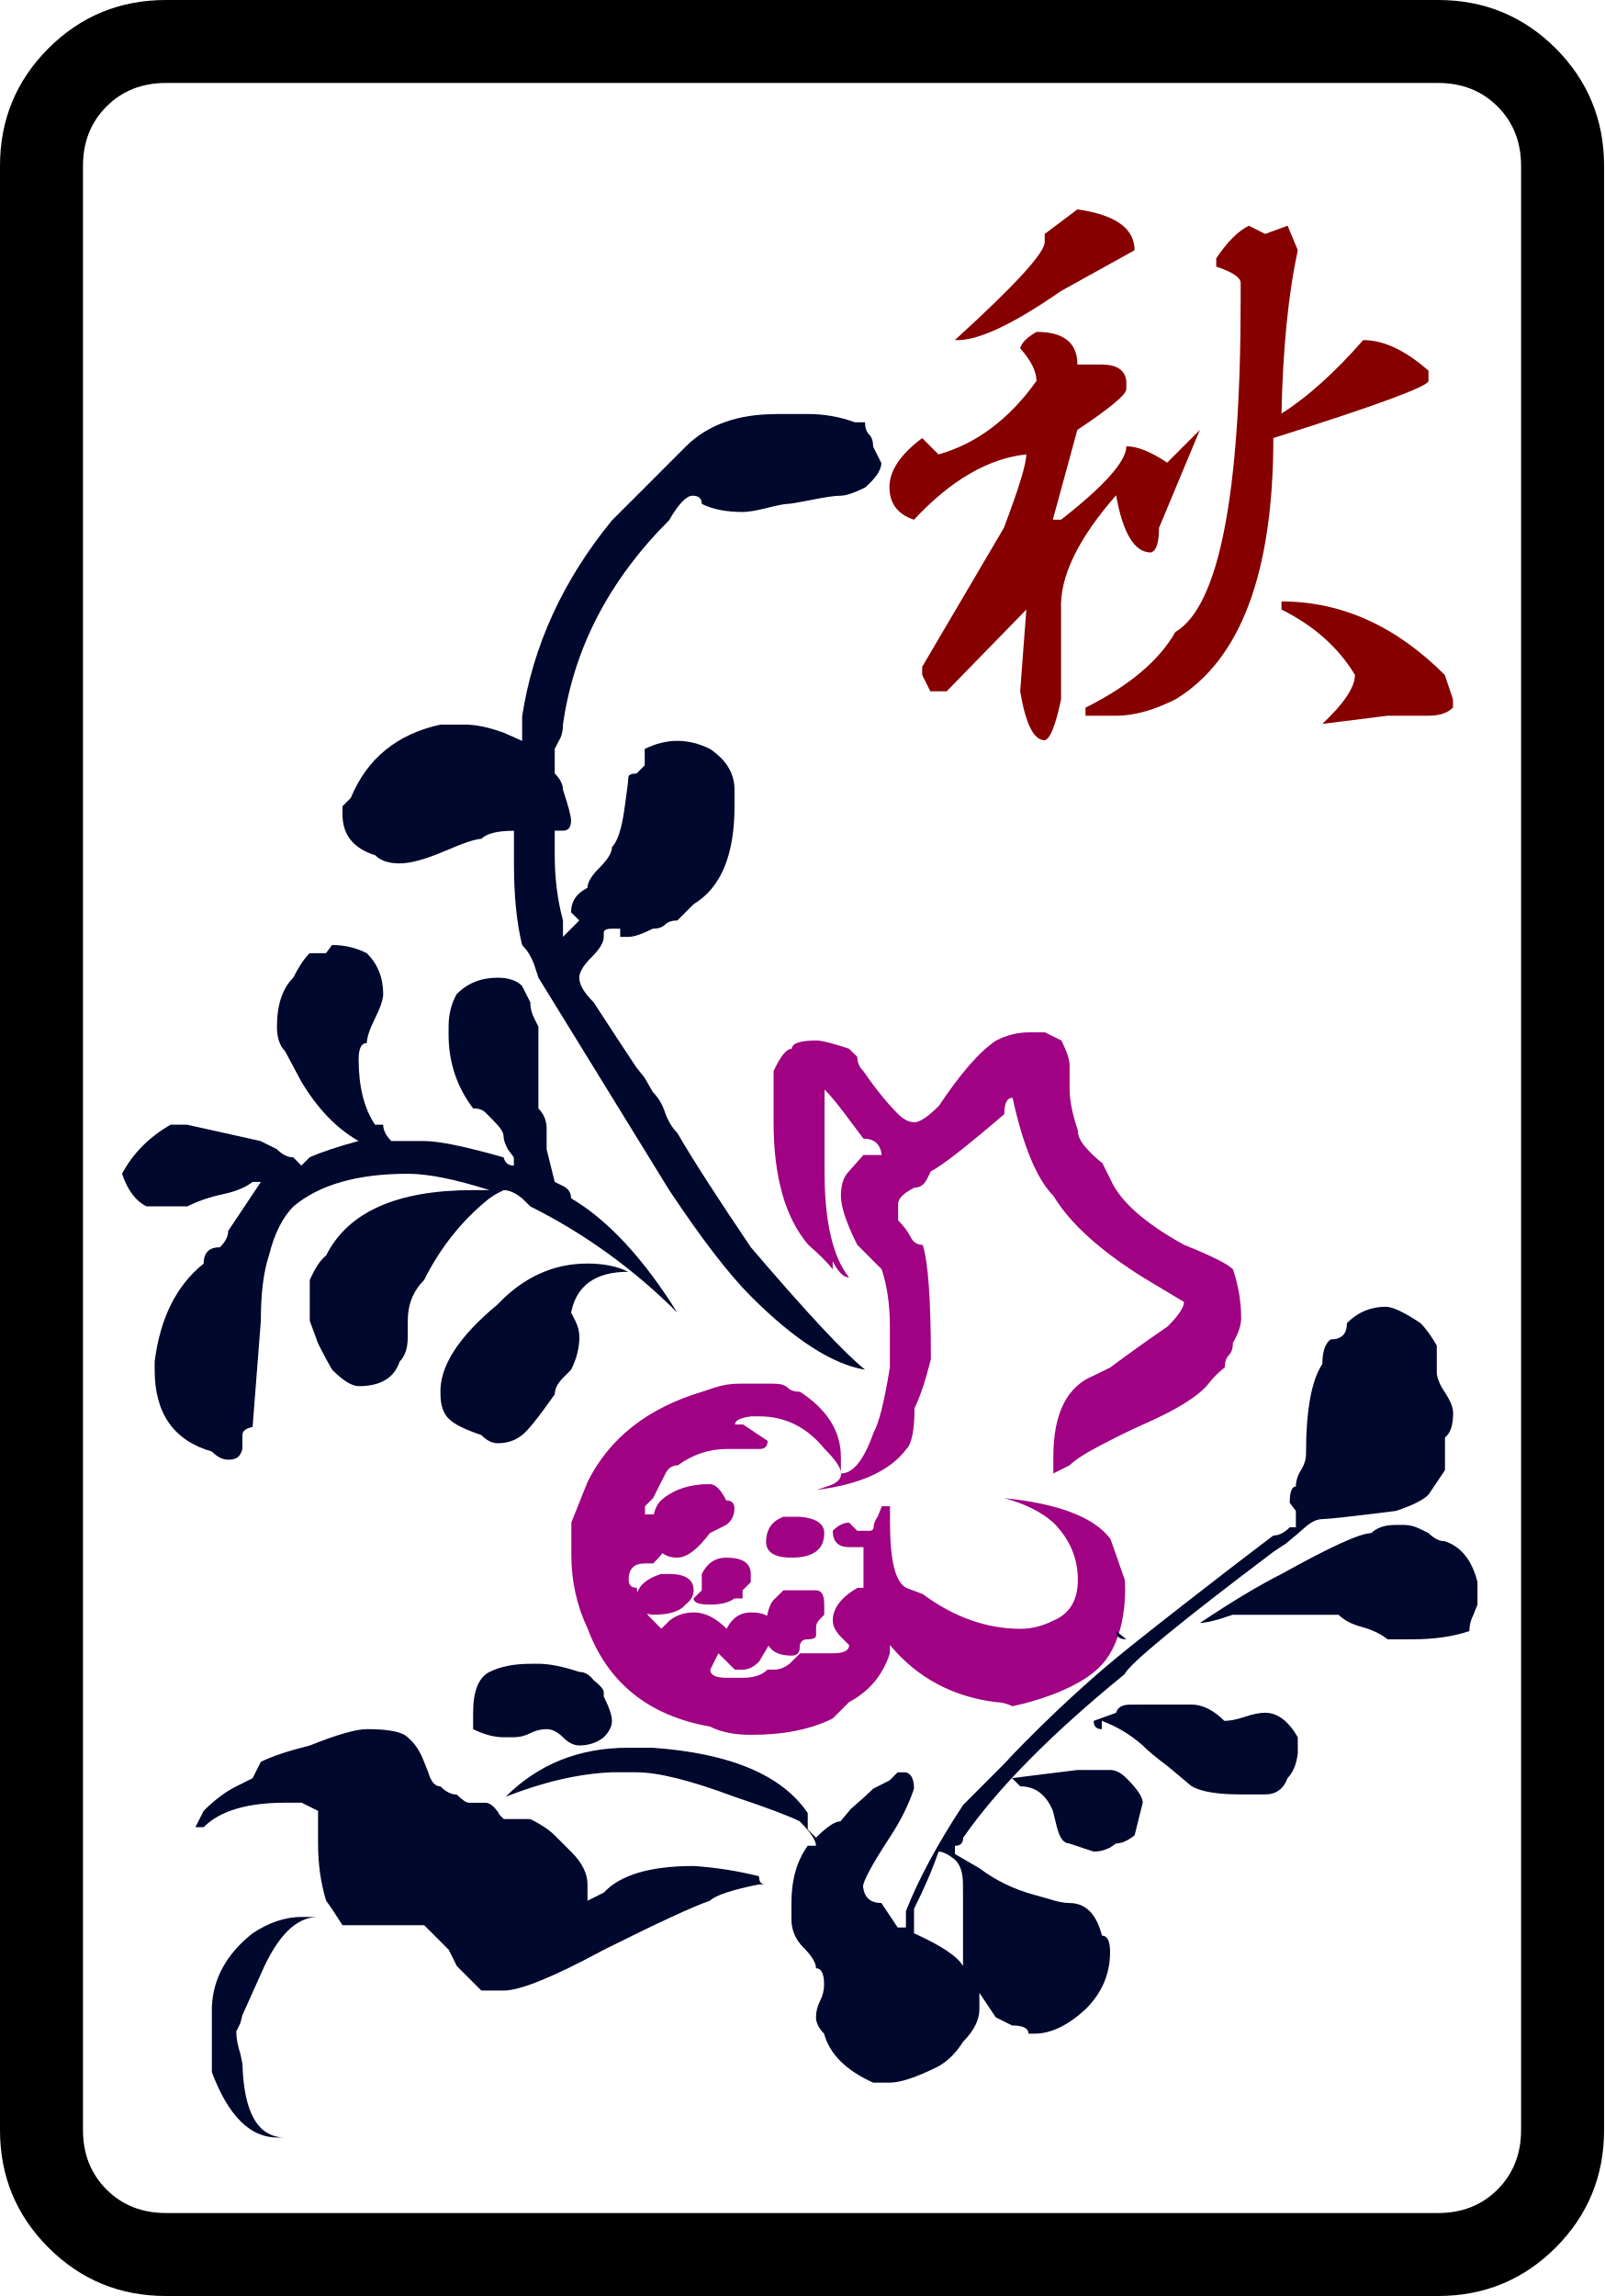
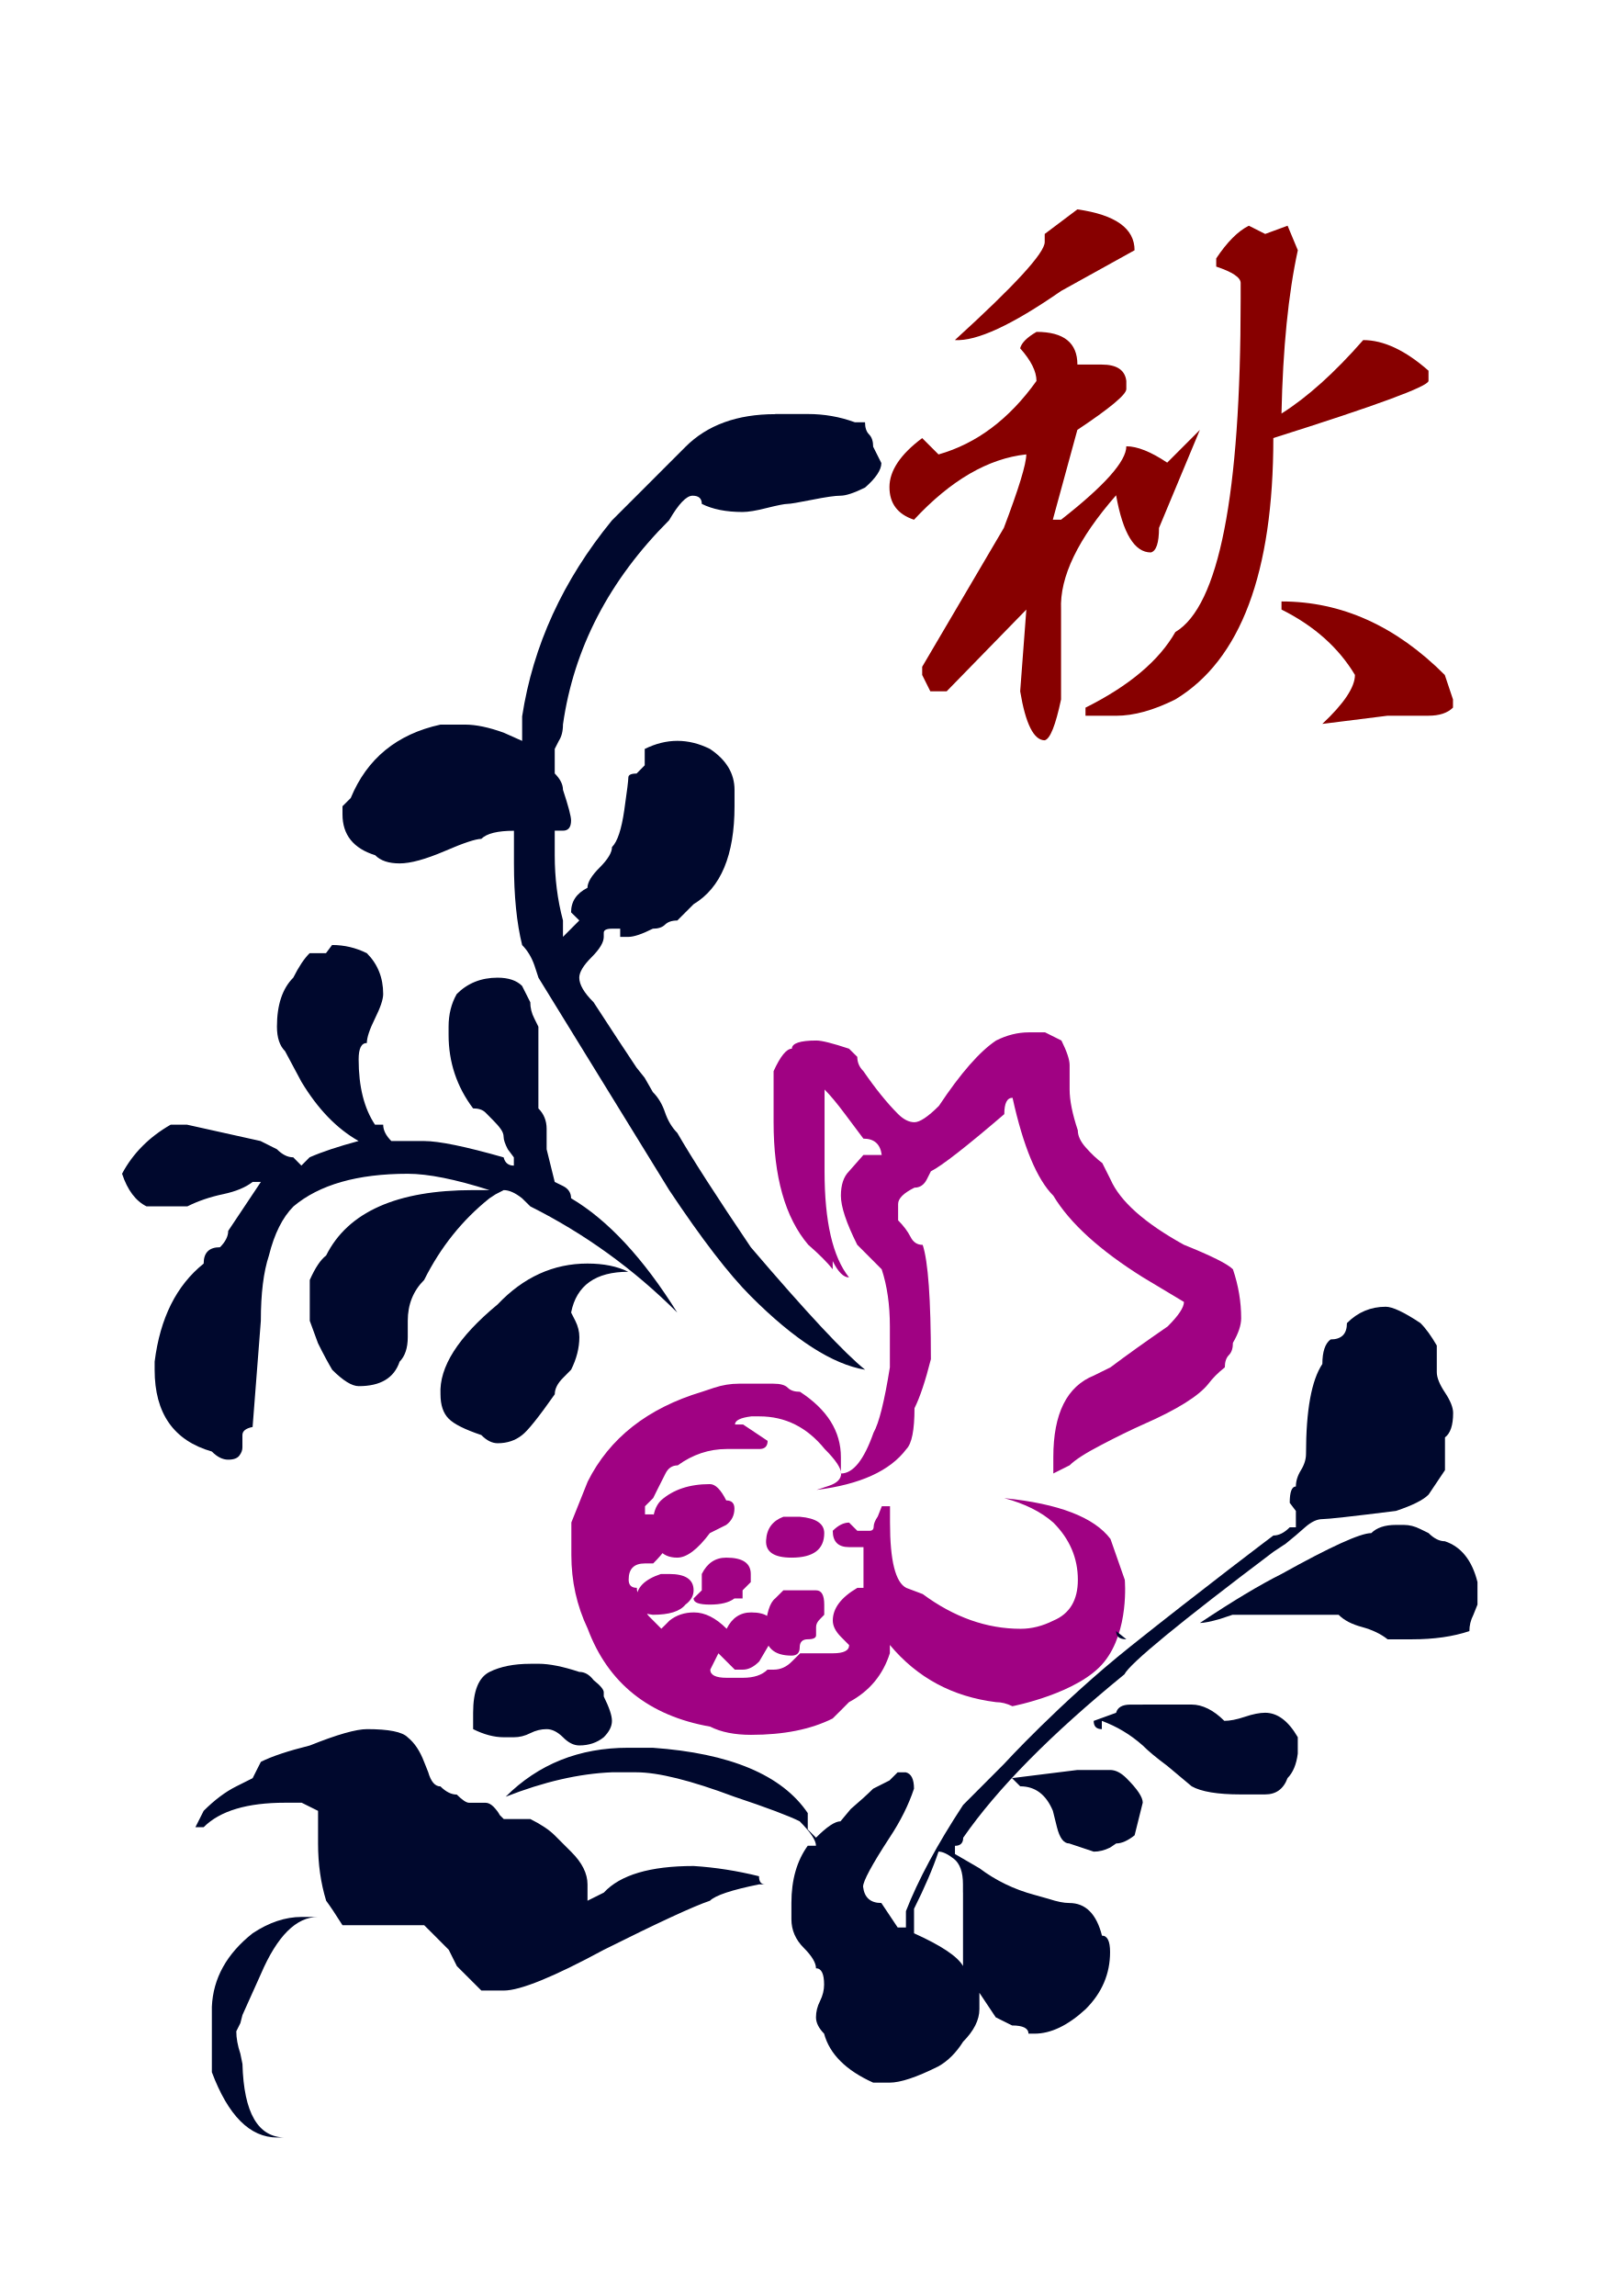
<svg xmlns="http://www.w3.org/2000/svg" version="1.1" id="图层_1" x="0px" y="0px" width="139.764" height="200" viewBox="0 0 139.764 200" enable-background="new 0 0 714 341" xml:space="preserve">
  <defs id="defs619" />
  <g transform="matrix(4.033152,0,0,4.033152,-2209.196,-882.0908)" id="g2051">
-     <path id="path570" d="m 547.759,222.294 c 0,-0.994 0.349,-1.842 1.046,-2.539 0.696,-0.696 1.543,-1.045 2.539,-1.045 h 27.483 c 0.995,0 1.843,0.349 2.54,1.045 0.695,0.697 1.045,1.545 1.045,2.539 v 42.42 c 0,0.995 -0.35,1.842 -1.045,2.539 -0.697,0.696 -1.545,1.046 -2.54,1.046 h -27.483 c -0.996,0 -1.843,-0.35 -2.539,-1.046 -0.697,-0.697 -1.046,-1.544 -1.046,-2.539 m 1.793,0 c 0,0.518 0.169,0.945 0.508,1.285 0.338,0.338 0.766,0.508 1.284,0.508 h 27.483 c 0.518,0 0.946,-0.17 1.284,-0.508 0.338,-0.34 0.508,-0.768 0.508,-1.285 v -42.42 c 0,-0.518 -0.17,-0.945 -0.508,-1.284 -0.338,-0.338 -0.767,-0.508 -1.284,-0.508 h -27.483 c -0.519,0 -0.946,0.17 -1.284,0.508 -0.339,0.339 -0.508,0.767 -0.508,1.284" />
    <path style="fill:#870000" id="path572" d="m 570.151,225.878 c 0.588,0 0.883,0.235 0.883,0.706 h 0.528 c 0.323,0 0.5,0.118 0.529,0.353 v 0.177 c 0,0.117 -0.353,0.412 -1.058,0.881 l -0.53,1.94 h 0.178 c 0.938,-0.734 1.41,-1.263 1.41,-1.586 0.236,0 0.53,0.117 0.883,0.353 l 0.706,-0.707 -0.883,2.117 c 0,0.323 -0.06,0.501 -0.176,0.53 -0.353,0 -0.604,-0.413 -0.751,-1.235 -0.823,0.941 -1.221,1.763 -1.189,2.469 v 1.235 0.706 c -0.119,0.559 -0.235,0.853 -0.353,0.882 -0.235,0 -0.413,-0.353 -0.53,-1.058 l 0.133,-1.765 -1.721,1.765 h -0.353 l -0.176,-0.353 v -0.177 l 1.764,-2.999 c 0.323,-0.852 0.485,-1.381 0.485,-1.588 -0.824,0.088 -1.633,0.559 -2.426,1.411 -0.354,-0.117 -0.53,-0.353 -0.53,-0.705 0,-0.352 0.236,-0.706 0.707,-1.058 l 0.353,0.353 c 0.823,-0.234 1.528,-0.764 2.116,-1.587 0,-0.205 -0.117,-0.441 -0.353,-0.706 0.031,-0.118 0.148,-0.235 0.354,-0.354 z m 0.883,-2.646 c 0.822,0.117 1.235,0.411 1.235,0.883 l -1.588,0.88 c -1.061,0.736 -1.823,1.089 -2.294,1.06 1.293,-1.177 1.941,-1.882 1.941,-2.117 v -0.175 z m 3.704,0.353 0.353,0.178 0.484,-0.178 0.221,0.53 c -0.205,0.941 -0.323,2.116 -0.353,3.527 0.559,-0.353 1.147,-0.881 1.765,-1.587 0.44,0 0.91,0.221 1.411,0.661 v 0.22 c 0,0.118 -1.118,0.53 -3.352,1.235 0,2.911 -0.706,4.793 -2.117,5.645 -0.47,0.235 -0.896,0.353 -1.279,0.353 h -0.662 v -0.175 c 0.941,-0.47 1.589,-1.015 1.941,-1.633 0.94,-0.558 1.411,-2.954 1.411,-7.187 v -0.353 c 0,-0.117 -0.176,-0.236 -0.528,-0.353 v -0.177 c 0.236,-0.353 0.469,-0.589 0.705,-0.706 z m 0.705,8.115 c 1.294,0 2.47,0.528 3.528,1.588 l 0.177,0.528 v 0.177 c -0.119,0.117 -0.294,0.175 -0.529,0.175 h -0.883 l -1.411,0.177 c 0.47,-0.441 0.705,-0.795 0.705,-1.058 -0.353,-0.588 -0.881,-1.06 -1.587,-1.412 z" />
    <path style="fill:#a00283" id="path574" d="m 562.037,252.705 c -0.353,0.117 -0.528,0.294 -0.528,0.528 v 0.133 c 0,0.119 0.117,0.192 0.353,0.22 0.353,0 0.586,-0.072 0.705,-0.22 0.118,-0.087 0.176,-0.191 0.176,-0.308 0,-0.235 -0.176,-0.353 -0.528,-0.353 z m 1.058,-1.941 c -0.44,0 -0.793,0.117 -1.058,0.353 -0.117,0.117 -0.176,0.294 -0.176,0.528 0,0.471 0.176,0.707 0.528,0.707 0.206,0 0.441,-0.178 0.705,-0.53 l 0.354,-0.177 c 0.117,-0.088 0.177,-0.205 0.177,-0.353 0,-0.117 -0.06,-0.176 -0.177,-0.176 -0.118,-0.235 -0.235,-0.352 -0.353,-0.352 z m 0.353,1.588 c -0.235,0 -0.411,0.117 -0.528,0.353 v 0.353 l -0.178,0.175 c 0,0.09 0.117,0.133 0.353,0.133 0.236,0 0.413,-0.043 0.53,-0.133 h 0.176 v -0.175 l 0.177,-0.177 v -0.175 c 0,-0.237 -0.177,-0.354 -0.53,-0.354 z m 1.235,0.705 -0.176,0.175 c -0.118,0.09 -0.192,0.325 -0.22,0.706 0,0.354 0.19,0.53 0.572,0.53 0.117,0 0.176,-0.059 0.176,-0.176 0,-0.118 0.059,-0.177 0.177,-0.177 0.117,0 0.177,-0.029 0.177,-0.087 v -0.178 c 0,-0.059 0.028,-0.117 0.089,-0.175 l 0.087,-0.089 v -0.22 c 0,-0.205 -0.058,-0.308 -0.176,-0.308 h -0.706 z m 0,-1.588 c -0.235,0.088 -0.36,0.257 -0.374,0.507 -0.016,0.251 0.169,0.376 0.551,0.376 0.47,0 0.705,-0.178 0.705,-0.53 0,-0.204 -0.176,-0.323 -0.529,-0.353 h -0.176 z m 7.375,1.363 -0.309,-0.883 c -0.353,-0.469 -1.117,-0.763 -2.294,-0.882 0.442,0.119 0.795,0.294 1.06,0.529 0.353,0.353 0.529,0.766 0.529,1.235 0,0.44 -0.177,0.734 -0.529,0.881 -0.235,0.118 -0.471,0.177 -0.706,0.177 -0.734,0 -1.44,-0.25 -2.116,-0.75 l -0.353,-0.133 c -0.236,-0.117 -0.354,-0.586 -0.354,-1.411 v -0.353 h -0.177 l -0.087,0.22 c -0.06,0.088 -0.089,0.162 -0.089,0.221 0,0.06 -0.031,0.089 -0.089,0.089 h -0.264 l -0.178,-0.177 c -0.117,0 -0.235,0.059 -0.353,0.177 0,0.236 0.117,0.353 0.353,0.353 h 0.178 0.133 v 0.528 0.177 0.175 h -0.133 c -0.353,0.207 -0.53,0.442 -0.53,0.706 0,0.118 0.06,0.235 0.178,0.354 l 0.175,0.176 c 0,0.119 -0.117,0.177 -0.353,0.177 h -0.705 l -0.178,0.176 c -0.116,0.119 -0.248,0.177 -0.395,0.177 h -0.133 c -0.118,0.117 -0.294,0.176 -0.53,0.176 h -0.175 -0.178 c -0.235,0 -0.353,-0.059 -0.353,-0.176 l 0.176,-0.353 0.354,0.353 h 0.175 c 0.117,0 0.236,-0.058 0.353,-0.177 l 0.311,-0.529 v -0.177 c 0,-0.235 -0.164,-0.353 -0.485,-0.353 -0.235,0 -0.413,0.117 -0.53,0.353 -0.235,-0.235 -0.471,-0.353 -0.705,-0.353 -0.207,0 -0.382,0.059 -0.529,0.176 l -0.088,0.089 -0.089,0.087 -0.176,-0.177 -0.088,-0.088 c -0.061,-0.059 -0.089,-0.146 -0.089,-0.265 -0.118,-0.117 -0.176,-0.234 -0.176,-0.353 -0.117,0 -0.177,-0.058 -0.177,-0.175 0,-0.117 0.028,-0.207 0.088,-0.265 0.059,-0.059 0.146,-0.087 0.265,-0.087 h 0.177 c 0.235,-0.235 0.353,-0.411 0.353,-0.53 0,-0.235 -0.117,-0.411 -0.353,-0.529 h -0.177 v -0.176 l 0.177,-0.177 0.087,-0.176 0.178,-0.353 c 0.058,-0.117 0.146,-0.177 0.265,-0.177 0.323,-0.234 0.676,-0.353 1.058,-0.353 h 0.353 0.353 c 0.117,0 0.178,-0.059 0.178,-0.176 l -0.53,-0.354 h -0.175 c 0,-0.087 0.117,-0.146 0.353,-0.175 h 0.175 c 0.56,0 1.029,0.235 1.411,0.706 0.236,0.235 0.354,0.413 0.354,0.529 0,0.117 -0.089,0.207 -0.265,0.265 l -0.266,0.088 c 0.941,-0.117 1.588,-0.411 1.941,-0.882 0.117,-0.117 0.175,-0.412 0.175,-0.883 0.117,-0.234 0.235,-0.586 0.354,-1.058 0,-1.293 -0.06,-2.116 -0.177,-2.469 -0.118,0 -0.207,-0.058 -0.265,-0.177 -0.06,-0.117 -0.148,-0.235 -0.266,-0.353 v -0.177 -0.176 c 0,-0.118 0.117,-0.236 0.353,-0.353 0.117,0 0.206,-0.059 0.266,-0.177 l 0.089,-0.176 c 0.233,-0.117 0.764,-0.53 1.586,-1.235 0,-0.235 0.059,-0.353 0.178,-0.353 0.233,1.058 0.529,1.764 0.882,2.116 0.353,0.588 0.998,1.176 1.94,1.765 l 0.881,0.528 c 0,0.119 -0.116,0.294 -0.353,0.53 -0.469,0.323 -0.882,0.618 -1.234,0.882 l -0.353,0.175 c -0.59,0.236 -0.882,0.824 -0.882,1.765 v 0.353 l 0.353,-0.177 c 0.117,-0.117 0.346,-0.265 0.685,-0.44 0.337,-0.177 0.639,-0.324 0.903,-0.442 0.733,-0.321 1.204,-0.616 1.411,-0.88 0.088,-0.117 0.205,-0.236 0.353,-0.353 0,-0.117 0.029,-0.206 0.088,-0.265 0.059,-0.059 0.087,-0.146 0.087,-0.265 0.12,-0.205 0.178,-0.382 0.178,-0.53 0,-0.353 -0.058,-0.705 -0.178,-1.058 -0.116,-0.117 -0.469,-0.292 -1.058,-0.529 -0.853,-0.471 -1.381,-0.941 -1.587,-1.412 l -0.177,-0.353 c -0.118,-0.088 -0.235,-0.199 -0.353,-0.332 -0.118,-0.131 -0.176,-0.256 -0.176,-0.375 -0.117,-0.353 -0.177,-0.646 -0.177,-0.882 v -0.176 -0.353 c 0,-0.117 -0.061,-0.294 -0.177,-0.529 l -0.353,-0.176 h -0.353 c -0.236,0 -0.472,0.059 -0.705,0.176 -0.353,0.235 -0.766,0.705 -1.235,1.411 -0.235,0.235 -0.413,0.354 -0.53,0.354 -0.117,0 -0.235,-0.06 -0.353,-0.177 -0.235,-0.235 -0.485,-0.543 -0.748,-0.925 -0.09,-0.089 -0.133,-0.191 -0.133,-0.31 l -0.178,-0.176 c -0.353,-0.117 -0.588,-0.177 -0.705,-0.177 -0.353,0 -0.53,0.06 -0.53,0.177 -0.116,0 -0.248,0.162 -0.395,0.485 v 1.103 c 0,1.175 0.249,2.058 0.748,2.646 0.236,0.205 0.412,0.382 0.529,0.529 v -0.176 c 0.117,0.236 0.235,0.353 0.353,0.353 -0.353,-0.442 -0.529,-1.206 -0.529,-2.293 v -0.53 -0.705 -0.53 c 0.119,0.119 0.266,0.294 0.442,0.53 l 0.397,0.53 c 0.233,0 0.366,0.117 0.396,0.353 h -0.176 -0.22 l -0.311,0.353 c -0.117,0.117 -0.175,0.294 -0.175,0.528 0,0.236 0.117,0.588 0.353,1.059 l 0.528,0.529 c 0.117,0.353 0.177,0.765 0.177,1.235 v 0.53 0.353 c -0.118,0.734 -0.235,1.206 -0.353,1.411 -0.206,0.588 -0.441,0.882 -0.705,0.882 v -0.353 c 0,-0.559 -0.295,-1.028 -0.883,-1.412 -0.118,0 -0.206,-0.028 -0.265,-0.088 -0.059,-0.059 -0.161,-0.087 -0.308,-0.087 h -0.311 -0.439 c -0.178,0 -0.353,0.029 -0.53,0.087 l -0.265,0.088 c -1.175,0.353 -1.999,1.001 -2.469,1.94 l -0.353,0.882 v 0.706 c 0,0.559 0.116,1.089 0.353,1.588 0.44,1.177 1.323,1.882 2.646,2.116 0.234,0.119 0.53,0.177 0.883,0.177 0.705,0 1.292,-0.117 1.763,-0.353 l 0.178,-0.177 0.175,-0.176 c 0.441,-0.235 0.734,-0.588 0.883,-1.058 v -0.177 c 0.588,0.706 1.352,1.118 2.294,1.235 0.116,0 0.233,0.03 0.353,0.088 0,0 1.439,-0.277 1.983,-0.957 0.546,-0.674 0.445,-1.772 0.445,-1.772 z" />
    <path style="fill:#00082d" id="path576" d="m 550.396,244.06 c 0.117,0.353 0.293,0.588 0.528,0.705 h 0.353 0.53 c 0.234,-0.117 0.491,-0.204 0.771,-0.263 0.279,-0.059 0.49,-0.148 0.639,-0.265 h 0.353 -0.175 l -0.706,1.058 c 0,0.117 -0.06,0.235 -0.177,0.353 -0.117,0 -0.207,0.029 -0.265,0.088 -0.06,0.06 -0.088,0.147 -0.088,0.265 -0.589,0.472 -0.941,1.177 -1.059,2.118 v 0.176 c 0,0.941 0.411,1.529 1.235,1.765 0.117,0.117 0.233,0.176 0.353,0.176 0.118,0 0.197,-0.029 0.242,-0.088 0.045,-0.059 0.066,-0.117 0.066,-0.177 v -0.265 c 0,-0.088 0.071,-0.146 0.22,-0.176 l 0.178,-2.293 c 0,-0.588 0.058,-1.058 0.175,-1.411 0.117,-0.471 0.295,-0.824 0.53,-1.06 0.557,-0.469 1.381,-0.705 2.469,-0.705 0.441,0 1.029,0.119 1.765,0.353 h -0.353 c -1.647,0 -2.706,0.472 -3.176,1.413 -0.117,0.088 -0.235,0.263 -0.353,0.528 v 0.442 0.263 0.177 l 0.178,0.485 c 0.116,0.235 0.22,0.426 0.307,0.573 0.236,0.236 0.426,0.353 0.574,0.353 0.47,0 0.763,-0.176 0.882,-0.529 0.116,-0.117 0.176,-0.294 0.176,-0.529 v -0.353 c 0,-0.353 0.118,-0.647 0.354,-0.882 0.353,-0.706 0.822,-1.293 1.411,-1.764 l 0.133,-0.087 0.175,-0.09 c 0.117,0 0.25,0.06 0.397,0.177 l 0.178,0.175 c 1.175,0.589 2.233,1.354 3.174,2.293 -0.734,-1.175 -1.499,-1.999 -2.294,-2.469 0,-0.117 -0.058,-0.207 -0.175,-0.265 l -0.178,-0.087 -0.175,-0.706 v -0.442 c 0,-0.176 -0.061,-0.323 -0.178,-0.44 v -0.177 -0.176 -1.412 l -0.087,-0.176 c -0.061,-0.117 -0.088,-0.235 -0.088,-0.353 l -0.178,-0.353 c -0.117,-0.117 -0.294,-0.177 -0.529,-0.177 -0.353,0 -0.647,0.118 -0.882,0.353 -0.118,0.206 -0.176,0.442 -0.176,0.705 v 0.177 c 0,0.588 0.176,1.118 0.529,1.588 0.117,0 0.205,0.029 0.266,0.088 l 0.175,0.177 c 0.058,0.059 0.111,0.117 0.153,0.176 0.045,0.061 0.066,0.119 0.066,0.177 0,0.058 0.029,0.147 0.09,0.265 l 0.131,0.175 v 0.178 c -0.117,0 -0.191,-0.059 -0.221,-0.178 -0.822,-0.234 -1.396,-0.353 -1.719,-0.353 h -0.354 -0.176 -0.177 c -0.117,-0.117 -0.176,-0.235 -0.176,-0.353 h -0.177 c -0.235,-0.353 -0.353,-0.822 -0.353,-1.411 0,-0.235 0.058,-0.353 0.177,-0.353 0,-0.117 0.059,-0.294 0.176,-0.53 0.117,-0.236 0.177,-0.411 0.177,-0.529 0,-0.353 -0.119,-0.646 -0.353,-0.881 -0.236,-0.117 -0.485,-0.177 -0.751,-0.177 l -0.132,0.177 h -0.353 c -0.119,0.117 -0.235,0.294 -0.353,0.528 -0.235,0.235 -0.353,0.588 -0.353,1.058 0,0.237 0.058,0.413 0.175,0.53 l 0.354,0.662 c 0.354,0.588 0.765,1.013 1.235,1.278 -0.441,0.119 -0.794,0.236 -1.059,0.353 l -0.177,0.178 -0.176,-0.178 c -0.119,0 -0.235,-0.058 -0.353,-0.175 l -0.178,-0.089 -0.175,-0.088 -1.588,-0.353 h -0.265 -0.089 c -0.464,0.266 -0.816,0.619 -1.05,1.059 z m 5.292,11.996 c -0.236,0 -0.647,0.117 -1.235,0.353 -0.472,0.118 -0.824,0.235 -1.058,0.353 l -0.09,0.177 -0.088,0.176 -0.353,0.177 c -0.235,0.117 -0.47,0.294 -0.705,0.528 l -0.178,0.353 h 0.178 c 0.353,-0.353 0.94,-0.528 1.763,-0.528 h 0.354 l 0.354,0.176 v 0.265 0.265 0.176 c 0,0.442 0.058,0.853 0.175,1.235 0.088,0.119 0.205,0.294 0.353,0.529 h 0.53 0.528 0.265 0.266 0.176 l 0.177,0.176 0.353,0.354 0.176,0.353 0.529,0.528 h 0.484 c 0.353,0 1.074,-0.292 2.161,-0.88 1.177,-0.588 1.94,-0.941 2.293,-1.06 0.118,-0.117 0.471,-0.234 1.06,-0.353 h 0.133 c -0.09,0 -0.133,-0.059 -0.133,-0.176 -0.472,-0.117 -0.941,-0.191 -1.412,-0.221 -0.94,0 -1.586,0.192 -1.94,0.574 l -0.353,0.176 v -0.088 -0.177 -0.088 c 0,-0.234 -0.117,-0.47 -0.354,-0.705 l -0.353,-0.353 c -0.117,-0.117 -0.293,-0.236 -0.527,-0.353 h -0.354 -0.221 l -0.087,-0.087 c -0.03,-0.059 -0.075,-0.117 -0.133,-0.178 -0.06,-0.059 -0.117,-0.087 -0.175,-0.087 h -0.178 -0.176 c -0.06,0 -0.148,-0.059 -0.266,-0.177 -0.118,0 -0.235,-0.059 -0.353,-0.176 -0.118,0 -0.206,-0.104 -0.265,-0.31 l -0.088,-0.22 c -0.089,-0.234 -0.206,-0.411 -0.354,-0.53 -0.116,-0.119 -0.411,-0.177 -0.879,-0.177 z m -1.058,4.056 h -0.354 c -0.354,0 -0.706,0.119 -1.059,0.353 -0.559,0.442 -0.854,0.971 -0.881,1.587 v 0.178 1.235 c 0.353,0.939 0.823,1.411 1.411,1.411 h 0.175 c -0.588,0 -0.896,-0.53 -0.925,-1.588 l -0.045,-0.221 c -0.059,-0.177 -0.088,-0.338 -0.088,-0.485 l 0.088,-0.177 0.045,-0.175 0.397,-0.883 c 0.353,-0.822 0.764,-1.235 1.236,-1.235 z m 9.877,-32.457 c -0.824,0 -1.47,0.236 -1.94,0.706 l -0.353,0.353 c -0.119,0.119 -0.294,0.294 -0.529,0.53 -0.235,0.235 -0.471,0.469 -0.706,0.705 -1.058,1.293 -1.705,2.706 -1.94,4.233 v 0.53 l -0.397,-0.177 c -0.323,-0.117 -0.602,-0.175 -0.837,-0.175 h -0.353 -0.177 c -0.941,0.205 -1.587,0.734 -1.939,1.586 l -0.178,0.177 v 0.176 c 0,0.442 0.236,0.736 0.706,0.882 0.117,0.119 0.293,0.177 0.529,0.177 0.236,0 0.558,-0.089 0.971,-0.265 0.41,-0.178 0.676,-0.265 0.793,-0.265 0.116,-0.117 0.353,-0.175 0.705,-0.175 v 0.175 0.53 c 0,0.706 0.06,1.293 0.177,1.764 0.117,0.118 0.205,0.264 0.266,0.44 l 0.087,0.265 2.823,4.586 c 0.706,1.06 1.294,1.824 1.764,2.293 0.94,0.941 1.765,1.471 2.47,1.588 -0.441,-0.353 -1.265,-1.235 -2.47,-2.646 -0.734,-1.087 -1.265,-1.911 -1.588,-2.469 -0.117,-0.119 -0.204,-0.265 -0.265,-0.442 -0.059,-0.176 -0.146,-0.324 -0.264,-0.441 l -0.177,-0.309 -0.176,-0.22 c -0.235,-0.353 -0.546,-0.823 -0.927,-1.411 -0.207,-0.205 -0.309,-0.382 -0.309,-0.53 0,-0.117 0.088,-0.265 0.265,-0.441 0.177,-0.177 0.264,-0.323 0.264,-0.44 v -0.089 c 0,-0.059 0.059,-0.088 0.177,-0.088 h 0.178 v 0.177 h 0.175 c 0.118,0 0.295,-0.059 0.53,-0.177 0.117,0 0.205,-0.029 0.264,-0.088 0.061,-0.059 0.147,-0.089 0.265,-0.089 l 0.353,-0.353 c 0.588,-0.353 0.883,-1.058 0.883,-2.116 v -0.353 c 0,-0.353 -0.177,-0.647 -0.53,-0.883 -0.235,-0.117 -0.47,-0.175 -0.705,-0.175 -0.235,0 -0.47,0.059 -0.705,0.175 v 0.353 l -0.176,0.178 c -0.119,0 -0.178,0.029 -0.178,0.087 0,0.058 -0.028,0.294 -0.088,0.706 -0.06,0.413 -0.147,0.678 -0.265,0.795 0,0.117 -0.088,0.263 -0.264,0.44 -0.177,0.175 -0.266,0.323 -0.266,0.44 -0.236,0.119 -0.354,0.294 -0.354,0.53 l 0.09,0.088 0.088,0.087 -0.353,0.354 v -0.354 c -0.118,-0.44 -0.178,-0.91 -0.178,-1.411 v -0.265 -0.263 h 0.178 c 0.117,0 0.175,-0.074 0.175,-0.222 0,-0.087 -0.058,-0.308 -0.175,-0.661 0,-0.117 -0.061,-0.235 -0.178,-0.353 v -0.265 -0.265 l 0.089,-0.175 c 0.058,-0.089 0.089,-0.207 0.089,-0.353 0.234,-1.646 0.998,-3.117 2.293,-4.411 0.205,-0.353 0.374,-0.53 0.507,-0.53 0.133,0 0.199,0.06 0.199,0.177 0.233,0.117 0.528,0.175 0.881,0.175 0.117,0 0.294,-0.027 0.529,-0.088 0.235,-0.059 0.382,-0.087 0.442,-0.087 0.058,0 0.234,-0.03 0.527,-0.088 0.295,-0.059 0.501,-0.089 0.617,-0.089 0.117,0 0.295,-0.059 0.53,-0.175 0.234,-0.205 0.353,-0.382 0.353,-0.53 l -0.177,-0.353 c 0,-0.117 -0.029,-0.205 -0.088,-0.265 -0.059,-0.059 -0.088,-0.146 -0.088,-0.263 h -0.22 c -0.325,-0.119 -0.663,-0.178 -1.016,-0.178 h -0.703 z m -3.176,18.523 c -0.235,-0.117 -0.529,-0.178 -0.882,-0.178 -0.734,0 -1.382,0.294 -1.94,0.883 -0.853,0.706 -1.265,1.352 -1.234,1.94 0,0.235 0.06,0.411 0.177,0.528 0.116,0.118 0.353,0.235 0.705,0.353 0.116,0.119 0.235,0.177 0.353,0.177 0.206,0 0.382,-0.059 0.529,-0.177 0.117,-0.088 0.353,-0.38 0.705,-0.881 0,-0.117 0.06,-0.235 0.178,-0.353 l 0.175,-0.177 c 0.117,-0.234 0.178,-0.47 0.178,-0.705 0,-0.117 -0.029,-0.236 -0.088,-0.353 l -0.09,-0.177 c 0.116,-0.586 0.529,-0.88 1.234,-0.88 z m -2.115,8.467 c -0.354,0 -0.648,0.059 -0.883,0.176 -0.235,0.119 -0.353,0.413 -0.353,0.882 v 0.353 c 0.234,0.117 0.456,0.175 0.66,0.175 h 0.221 c 0.119,0 0.236,-0.028 0.354,-0.088 0.117,-0.059 0.234,-0.087 0.353,-0.087 0.117,0 0.234,0.058 0.353,0.175 0.117,0.119 0.234,0.177 0.353,0.177 0.204,0 0.382,-0.059 0.528,-0.177 0.117,-0.117 0.177,-0.234 0.177,-0.353 0,-0.117 -0.06,-0.292 -0.177,-0.528 v -0.09 c 0,-0.059 -0.073,-0.146 -0.22,-0.263 -0.089,-0.117 -0.191,-0.177 -0.309,-0.177 -0.353,-0.117 -0.647,-0.176 -0.883,-0.176 h -0.174 z m 9.347,4.939 v 0.353 1.235 c -0.117,-0.207 -0.47,-0.442 -1.058,-0.707 v -0.176 -0.177 -0.176 c 0.235,-0.469 0.411,-0.882 0.529,-1.235 0.089,0 0.197,0.052 0.33,0.154 0.132,0.104 0.198,0.287 0.198,0.551 v 0.178 z m 2.471,-2.646 -1.413,0.176 0.178,0.177 c 0.323,0 0.557,0.176 0.705,0.528 l 0.088,0.353 c 0.059,0.236 0.147,0.353 0.265,0.353 l 0.53,0.177 c 0.117,0 0.233,-0.029 0.353,-0.088 l 0.132,-0.089 c 0.117,0 0.25,-0.059 0.398,-0.176 l 0.176,-0.706 c 0,-0.117 -0.117,-0.294 -0.354,-0.529 -0.119,-0.118 -0.235,-0.176 -0.353,-0.176 h -0.353 z m 1.411,-1.412 h -0.266 c -0.176,0 -0.278,0.06 -0.309,0.177 l -0.484,0.175 c 0,0.119 0.059,0.178 0.176,0.178 v -0.178 c 0.323,0.119 0.617,0.294 0.883,0.53 0.117,0.118 0.293,0.265 0.529,0.44 l 0.528,0.442 c 0.206,0.117 0.56,0.176 1.059,0.176 h 0.529 c 0.235,0 0.397,-0.117 0.484,-0.353 0.117,-0.118 0.191,-0.293 0.221,-0.529 v -0.354 c -0.205,-0.353 -0.44,-0.528 -0.705,-0.528 -0.117,0 -0.266,0.029 -0.44,0.088 -0.178,0.06 -0.324,0.087 -0.442,0.087 -0.117,-0.117 -0.235,-0.205 -0.353,-0.263 -0.118,-0.058 -0.235,-0.089 -0.353,-0.089 h -1.057 z m -0.574,-1.588 c 0,0.119 0.072,0.177 0.221,0.177 v -0.177 z m 0.221,0.177 -0.221,-0.177 h 0.133 0.088 z m 7.585,-0.883 v -0.353 c -0.117,-0.469 -0.353,-0.764 -0.705,-0.881 -0.117,0 -0.235,-0.06 -0.353,-0.177 l -0.178,-0.087 c -0.117,-0.059 -0.235,-0.089 -0.353,-0.089 h -0.176 c -0.235,0 -0.412,0.06 -0.529,0.177 -0.236,0 -0.881,0.294 -1.94,0.883 -0.47,0.235 -1.058,0.588 -1.763,1.058 0.087,0 0.233,-0.029 0.439,-0.088 l 0.266,-0.089 h 0.882 1.41 c 0.117,0.119 0.286,0.206 0.508,0.265 0.221,0.061 0.404,0.148 0.551,0.265 h 0.353 0.177 c 0.471,0 0.883,-0.059 1.236,-0.177 0,-0.117 0.026,-0.234 0.087,-0.353 l 0.088,-0.22 z m -8.468,1.451 h -0.175 m 1.141,-0.409 c -1.528,1.222 -2.729,2.537 -2.729,2.537 l -0.881,0.883 c -0.56,0.853 -0.971,1.617 -1.235,2.293 v 0.353 h -0.178 l -0.353,-0.529 c -0.235,0 -0.368,-0.117 -0.395,-0.353 0,-0.117 0.188,-0.47 0.572,-1.058 0.234,-0.353 0.411,-0.706 0.528,-1.058 0,-0.207 -0.059,-0.324 -0.176,-0.353 h -0.178 l -0.175,0.175 -0.353,0.178 c -0.118,0.117 -0.28,0.265 -0.485,0.44 l -0.221,0.265 c -0.118,0 -0.294,0.117 -0.529,0.353 l -0.178,-0.178 v -0.353 c -0.557,-0.823 -1.675,-1.292 -3.351,-1.411 h -0.529 c -1.059,0 -1.939,0.353 -2.646,1.058 0.824,-0.324 1.588,-0.499 2.293,-0.528 h 0.53 c 0.47,0 1.176,0.175 2.117,0.528 0.705,0.235 1.175,0.413 1.411,0.53 0.234,0.236 0.353,0.411 0.353,0.528 h -0.178 c -0.235,0.325 -0.353,0.736 -0.353,1.235 v 0.353 c 0,0.235 0.09,0.442 0.266,0.617 0.177,0.177 0.265,0.325 0.265,0.442 0.117,0 0.175,0.117 0.175,0.353 0,0.117 -0.029,0.236 -0.087,0.353 -0.06,0.117 -0.088,0.234 -0.088,0.353 0,0.117 0.059,0.234 0.175,0.353 0.119,0.441 0.473,0.793 1.061,1.058 h 0.353 c 0.234,0 0.587,-0.117 1.058,-0.353 0.205,-0.117 0.382,-0.294 0.53,-0.53 0.233,-0.235 0.353,-0.47 0.353,-0.705 v -0.176 -0.177 l 0.353,0.53 0.353,0.176 c 0.233,0 0.354,0.059 0.354,0.177 h 0.044 0.087 c 0.354,0 0.721,-0.177 1.104,-0.529 0.354,-0.353 0.528,-0.764 0.528,-1.234 0,-0.236 -0.059,-0.354 -0.175,-0.354 -0.119,-0.47 -0.354,-0.705 -0.707,-0.705 -0.118,0 -0.264,-0.03 -0.441,-0.088 l -0.309,-0.087 c -0.439,-0.117 -0.837,-0.31 -1.189,-0.575 l -0.53,-0.308 v -0.177 c 0.117,0 0.178,-0.059 0.178,-0.175 0.734,-1.058 1.896,-2.235 3.483,-3.529 0.117,-0.234 1.19,-1.116 3.219,-2.646 l 0.266,-0.176 c 0.146,-0.118 0.286,-0.235 0.418,-0.354 0.133,-0.117 0.257,-0.176 0.374,-0.176 0.117,0 0.647,-0.059 1.588,-0.177 0.353,-0.117 0.589,-0.234 0.706,-0.353 l 0.354,-0.528 v -0.177 -0.265 -0.265 c 0.117,-0.087 0.176,-0.263 0.176,-0.528 0,-0.117 -0.059,-0.265 -0.176,-0.441 -0.118,-0.177 -0.177,-0.323 -0.177,-0.442 v -0.353 -0.22 c -0.119,-0.205 -0.235,-0.368 -0.353,-0.485 -0.353,-0.235 -0.604,-0.353 -0.75,-0.353 -0.323,0 -0.603,0.117 -0.838,0.353 0,0.117 -0.029,0.207 -0.088,0.265 -0.061,0.059 -0.147,0.088 -0.265,0.088 -0.118,0.087 -0.178,0.265 -0.178,0.53 -0.235,0.353 -0.353,1 -0.353,1.94 0,0.117 -0.036,0.235 -0.109,0.353 -0.073,0.118 -0.11,0.235 -0.11,0.353 -0.088,0 -0.133,0.117 -0.133,0.353 l 0.133,0.176 v 0.353 h -0.133 c -0.117,0.118 -0.235,0.177 -0.353,0.177 0,-0.002 -1.564,1.18 -3.093,2.4 z" />
  </g>
</svg>
